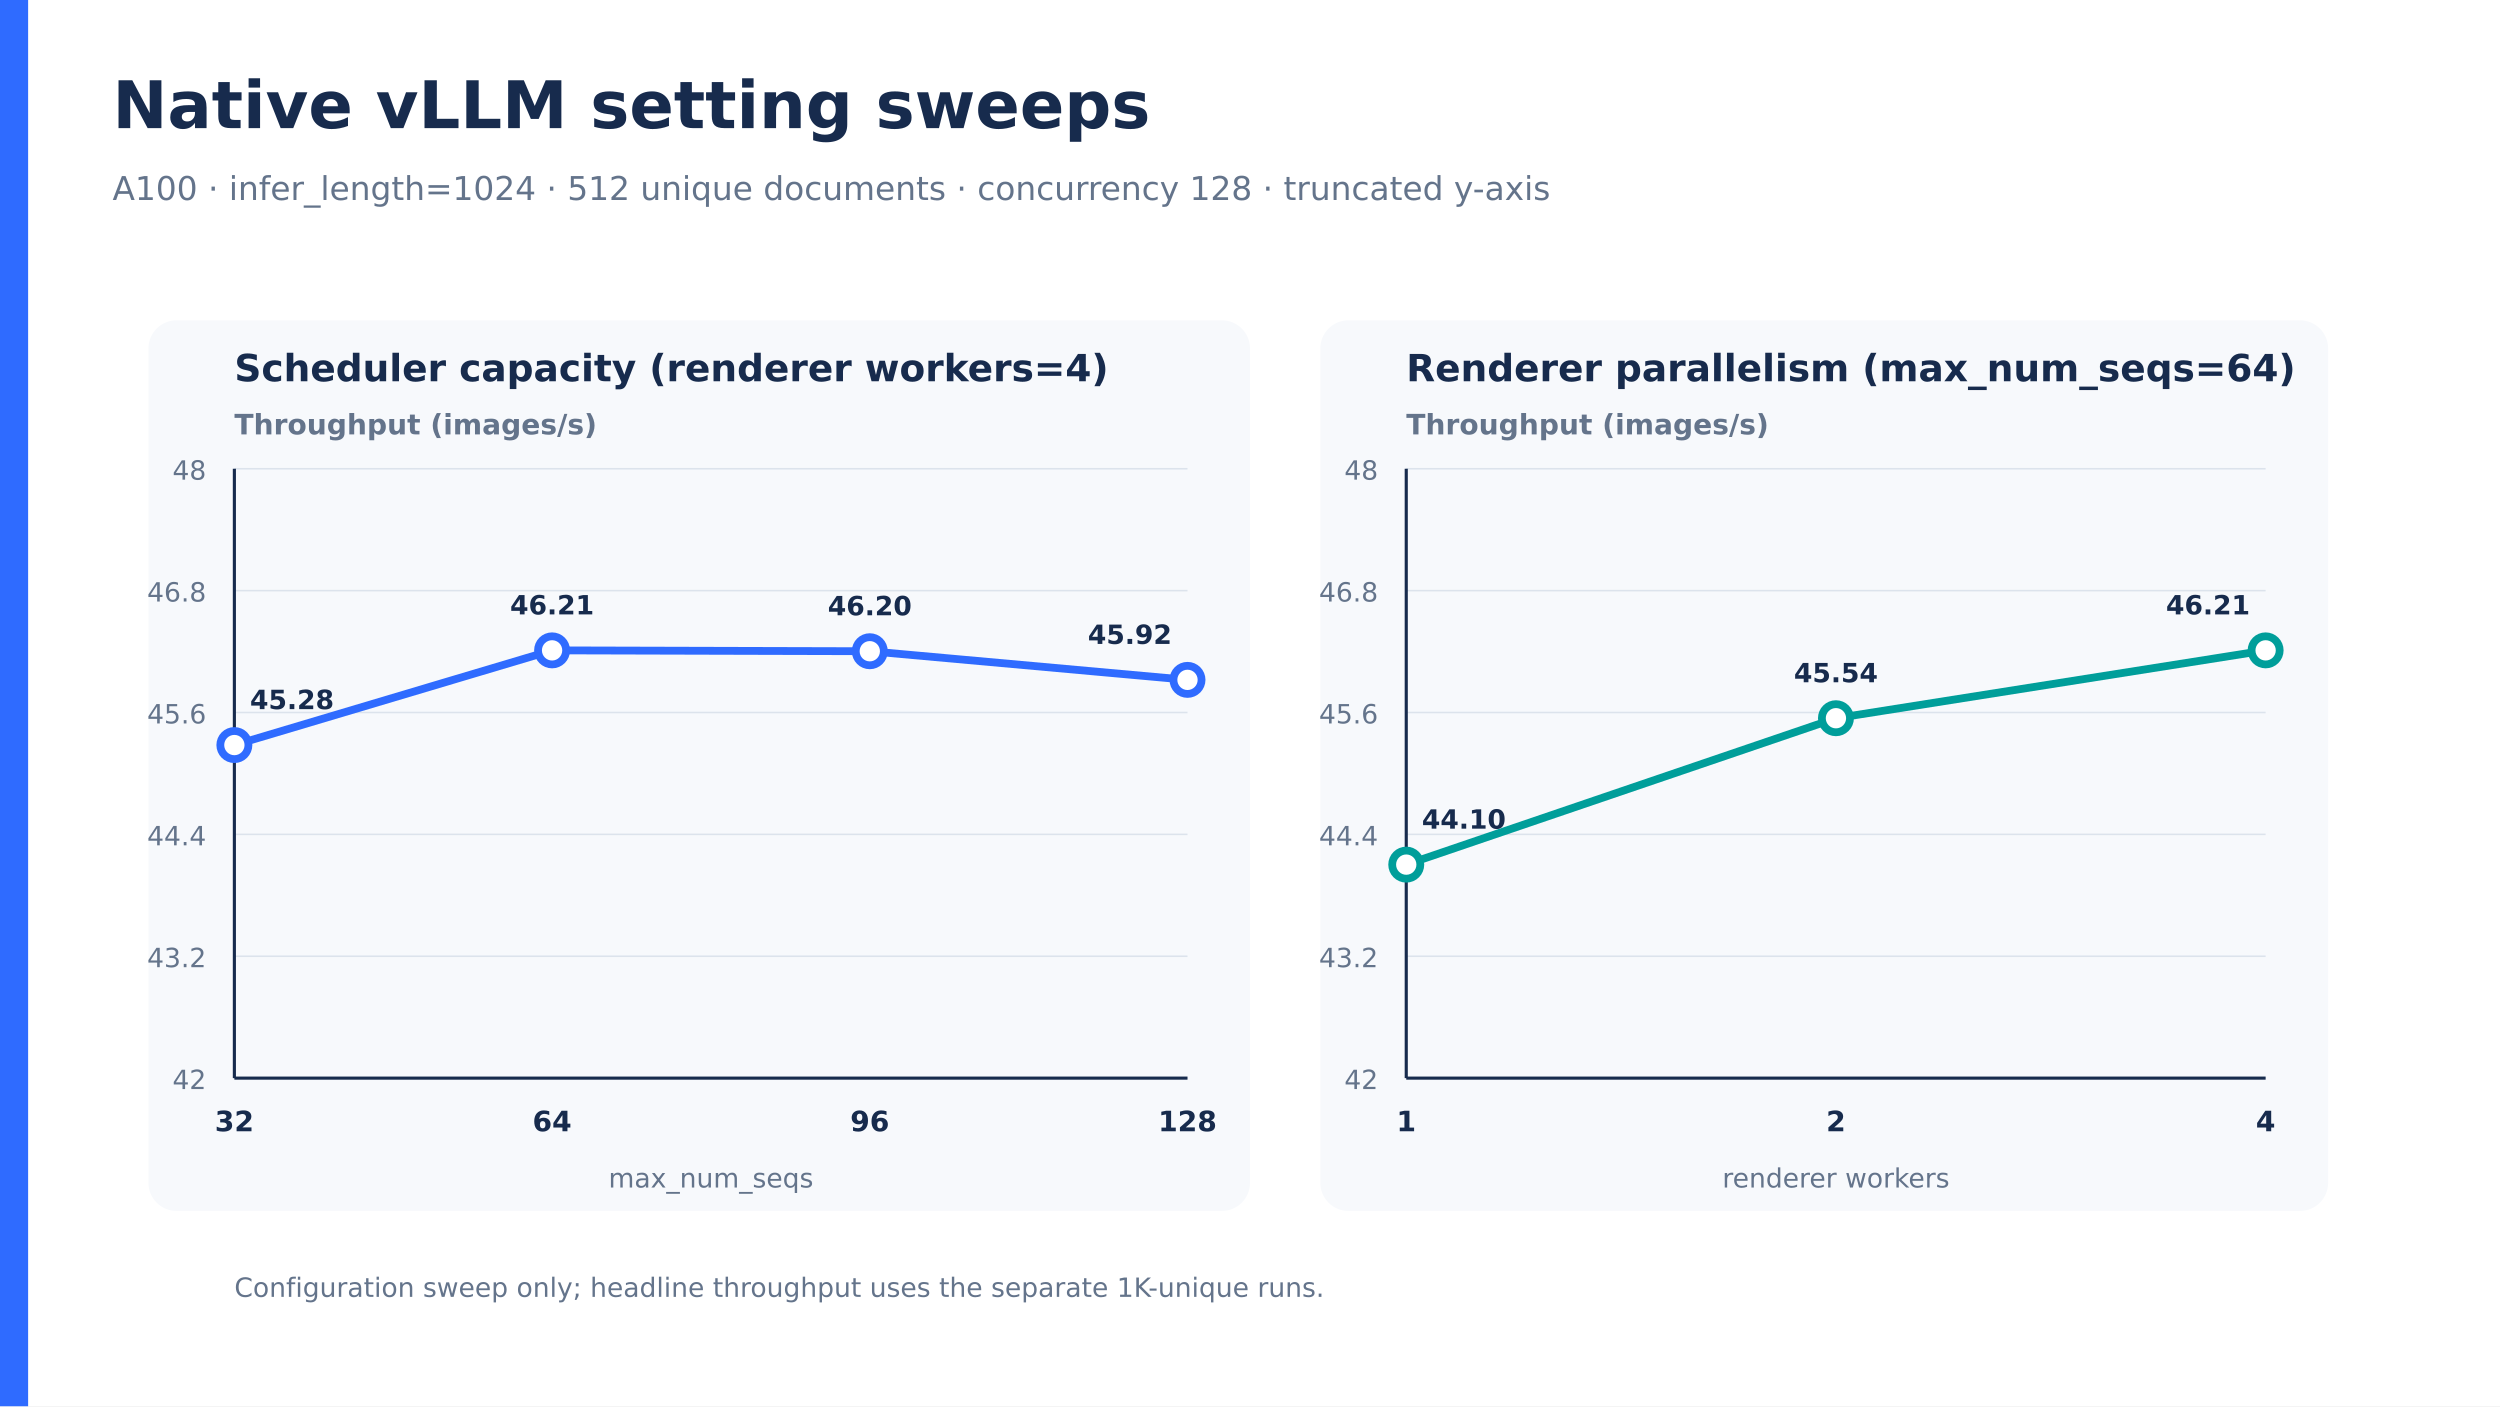
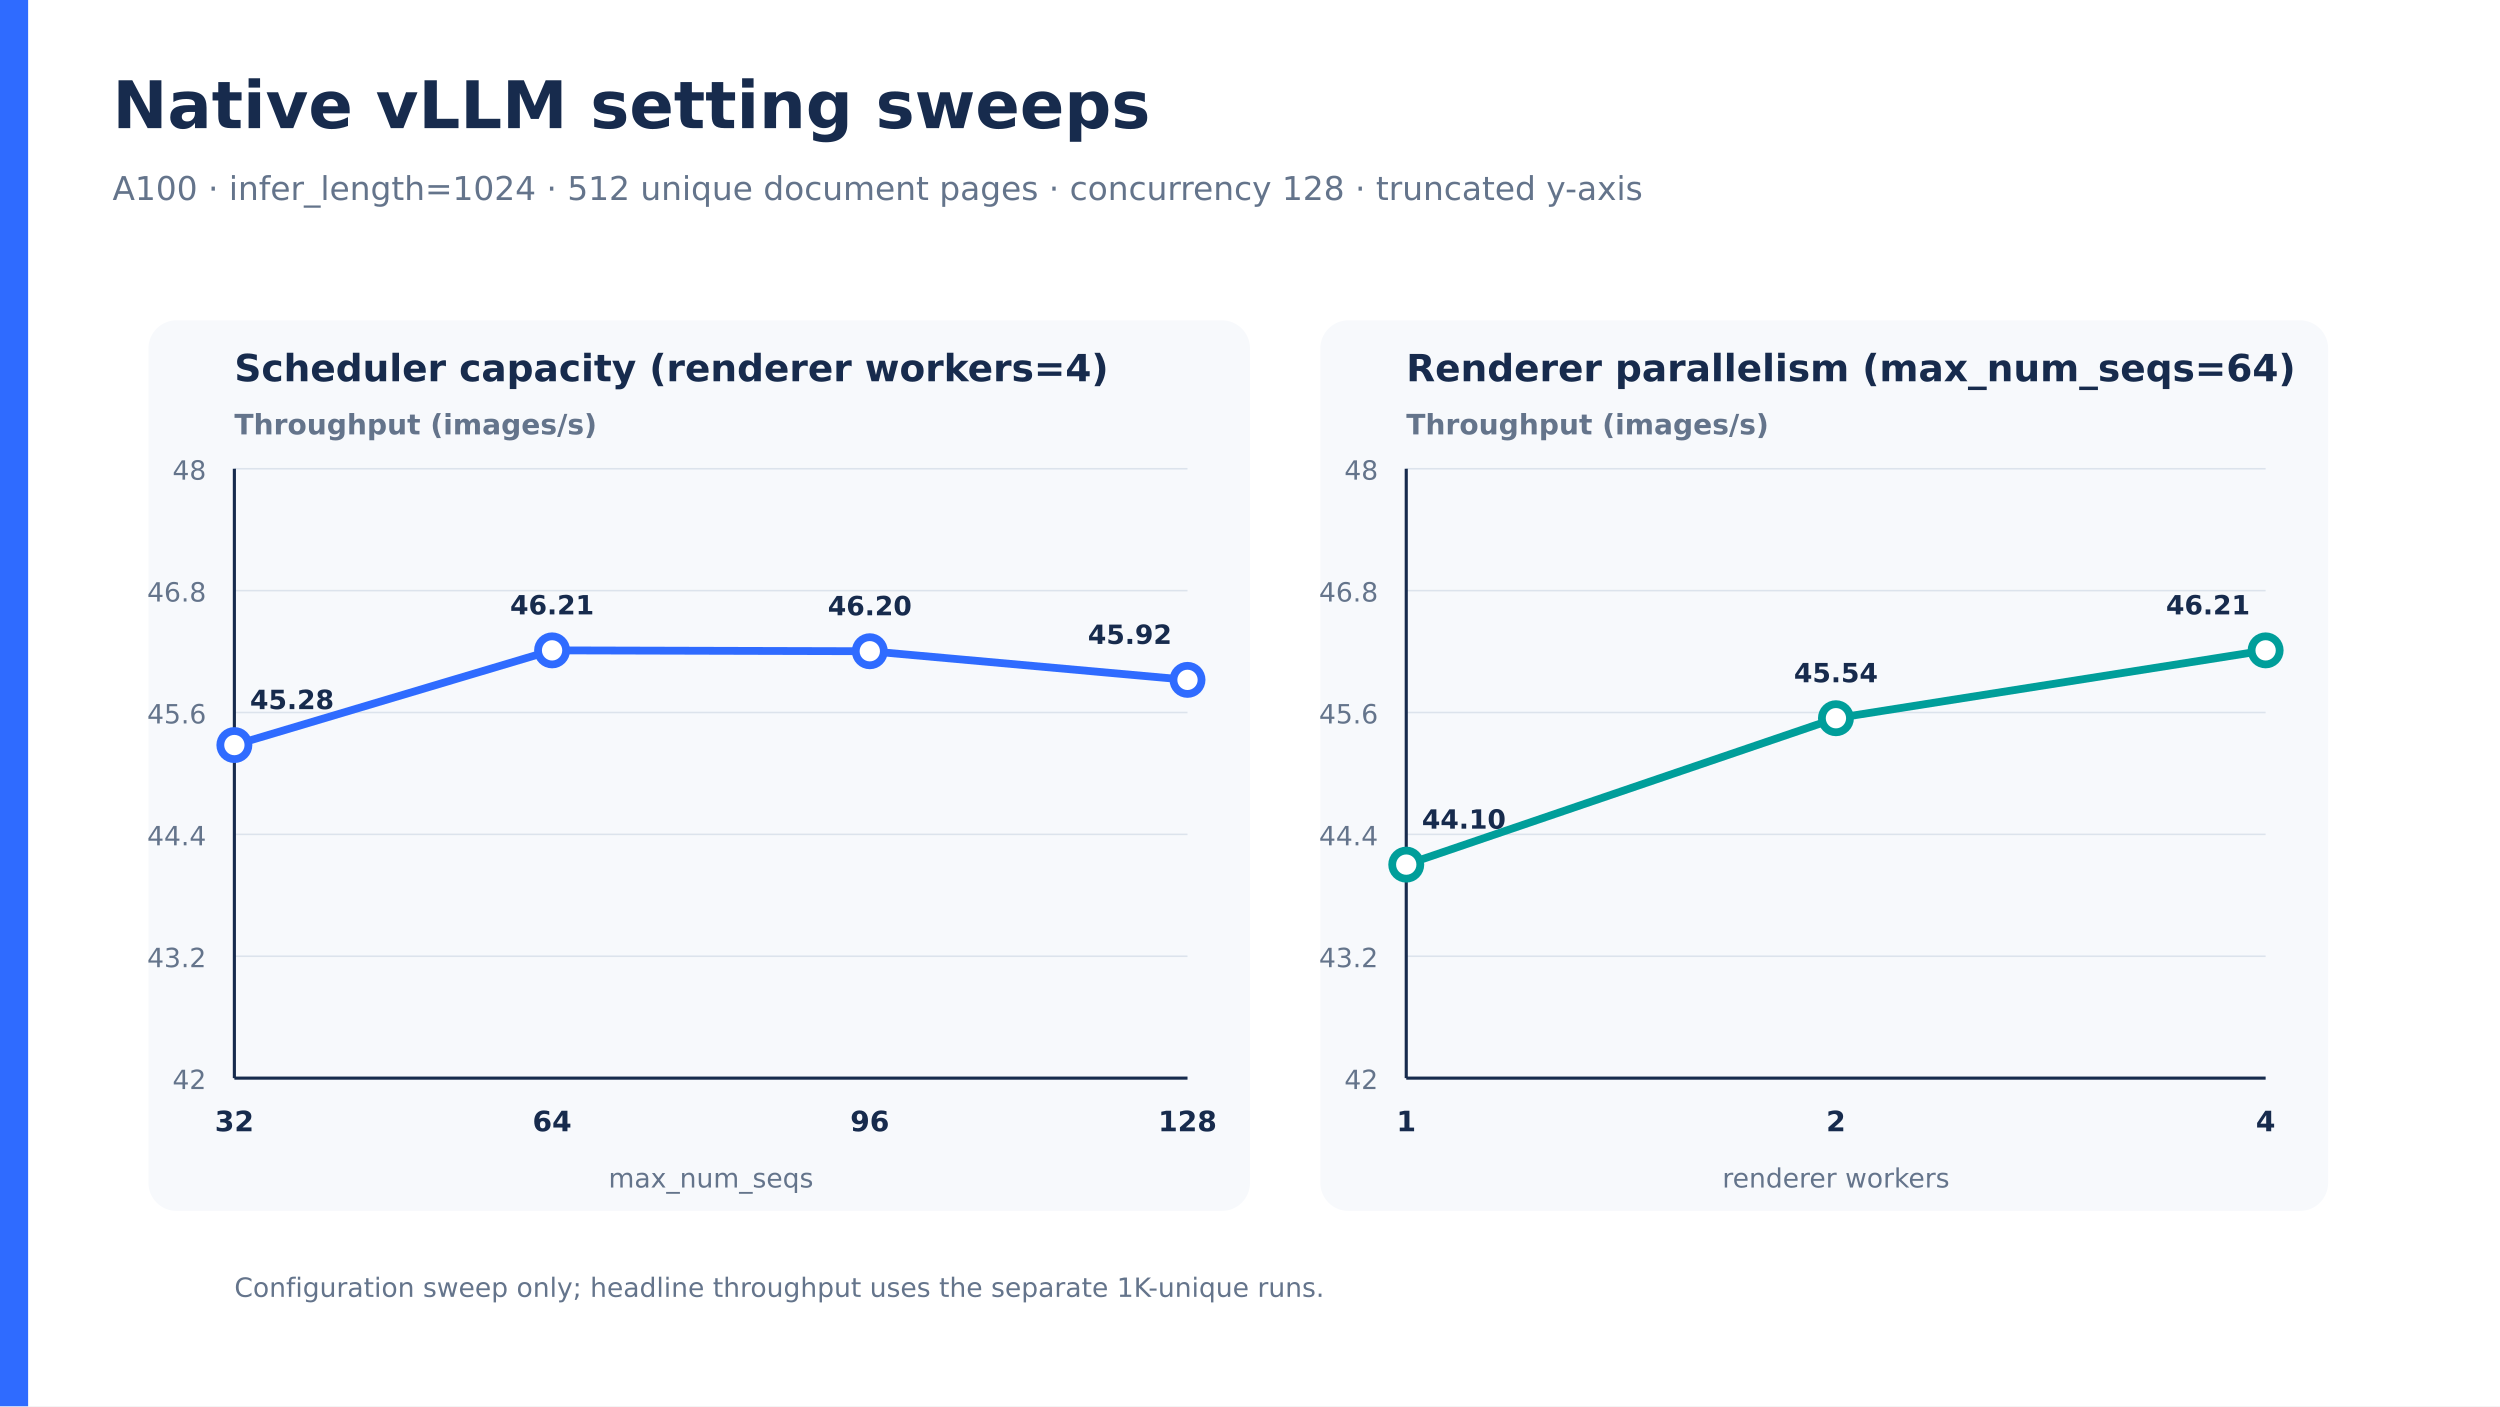
<svg xmlns="http://www.w3.org/2000/svg" width="1600" height="900" viewBox="0 0 1600 900">
  <rect x="0" y="0" width="1600" height="900" rx="0" fill="#FFFFFF" />
  <rect x="0" y="0" width="18" height="900" rx="0" fill="#2F6BFF" />
  <text x="72" y="82" font-family="DejaVu Sans, sans-serif" font-size="42" font-weight="bold" fill="#172B4D" text-anchor="start">Native vLLM setting sweeps</text>
-   <text x="72" y="128" font-family="DejaVu Sans, sans-serif" font-size="21" font-weight="normal" fill="#64748B" text-anchor="start">A100 · infer_length=1024 · 512 unique documents · concurrency 128 · truncated y-axis</text>
+   <text x="72" y="128" font-family="DejaVu Sans, sans-serif" font-size="21" font-weight="normal" fill="#64748B" text-anchor="start">A100 · infer_length=1024 · 512 unique document pages · concurrency 128 · truncated y-axis</text>
  <rect x="95" y="205" width="705" height="570" rx="18" fill="#F7F9FC" />
  <text x="150" y="244" font-family="DejaVu Sans, sans-serif" font-size="24" font-weight="bold" fill="#172B4D" text-anchor="start">Scheduler capacity (renderer workers=4)</text>
  <text x="150" y="278" font-family="DejaVu Sans, sans-serif" font-size="18" font-weight="bold" fill="#64748B" text-anchor="start">Throughput (images/s)</text>
  <line x1="150" y1="690.0" x2="760" y2="690.0" stroke="#DCE3EC" stroke-width="1" />
  <text x="132" y="697.0" font-family="DejaVu Sans, sans-serif" font-size="17" font-weight="normal" fill="#64748B" text-anchor="end">42</text>
  <line x1="150" y1="612.0" x2="760" y2="612.0" stroke="#DCE3EC" stroke-width="1" />
  <text x="132" y="619.0" font-family="DejaVu Sans, sans-serif" font-size="17" font-weight="normal" fill="#64748B" text-anchor="end">43.2</text>
  <line x1="150" y1="534.0" x2="760" y2="534.0" stroke="#DCE3EC" stroke-width="1" />
  <text x="132" y="541.0" font-family="DejaVu Sans, sans-serif" font-size="17" font-weight="normal" fill="#64748B" text-anchor="end">44.4</text>
  <line x1="150" y1="456.0" x2="760" y2="456.0" stroke="#DCE3EC" stroke-width="1" />
  <text x="132" y="463.0" font-family="DejaVu Sans, sans-serif" font-size="17" font-weight="normal" fill="#64748B" text-anchor="end">45.6</text>
  <line x1="150" y1="378.0" x2="760" y2="378.0" stroke="#DCE3EC" stroke-width="1" />
  <text x="132" y="385.0" font-family="DejaVu Sans, sans-serif" font-size="17" font-weight="normal" fill="#64748B" text-anchor="end">46.8</text>
  <line x1="150" y1="300.0" x2="760" y2="300.0" stroke="#DCE3EC" stroke-width="1" />
  <text x="132" y="307.0" font-family="DejaVu Sans, sans-serif" font-size="17" font-weight="normal" fill="#64748B" text-anchor="end">48</text>
  <line x1="150" y1="300" x2="150" y2="690" stroke="#172B4D" stroke-width="2" />
  <line x1="150" y1="690" x2="760" y2="690" stroke="#172B4D" stroke-width="2" />
  <polyline points="150.0,476.838 353.333,416.234 556.667,416.788 760.0,435.117" fill="none" stroke="#2F6BFF" stroke-width="5" stroke-linejoin="round" stroke-linecap="round" />
  <circle cx="150.0" cy="476.838" r="9" fill="#FFFFFF" stroke="#2F6BFF" stroke-width="5" />
  <text x="160.0" y="453.838" font-family="DejaVu Sans, sans-serif" font-size="17" font-weight="bold" fill="#172B4D" text-anchor="start">45.28</text>
  <text x="150.0" y="724" font-family="DejaVu Sans, sans-serif" font-size="18" font-weight="bold" fill="#172B4D" text-anchor="middle">32</text>
  <circle cx="353.333" cy="416.234" r="9" fill="#FFFFFF" stroke="#2F6BFF" stroke-width="5" />
  <text x="353.333" y="393.234" font-family="DejaVu Sans, sans-serif" font-size="17" font-weight="bold" fill="#172B4D" text-anchor="middle">46.21</text>
  <text x="353.333" y="724" font-family="DejaVu Sans, sans-serif" font-size="18" font-weight="bold" fill="#172B4D" text-anchor="middle">64</text>
  <circle cx="556.667" cy="416.788" r="9" fill="#FFFFFF" stroke="#2F6BFF" stroke-width="5" />
  <text x="556.667" y="393.788" font-family="DejaVu Sans, sans-serif" font-size="17" font-weight="bold" fill="#172B4D" text-anchor="middle">46.20</text>
  <text x="556.667" y="724" font-family="DejaVu Sans, sans-serif" font-size="18" font-weight="bold" fill="#172B4D" text-anchor="middle">96</text>
  <circle cx="760.0" cy="435.117" r="9" fill="#FFFFFF" stroke="#2F6BFF" stroke-width="5" />
  <text x="750.0" y="412.117" font-family="DejaVu Sans, sans-serif" font-size="17" font-weight="bold" fill="#172B4D" text-anchor="end">45.92</text>
  <text x="760.0" y="724" font-family="DejaVu Sans, sans-serif" font-size="18" font-weight="bold" fill="#172B4D" text-anchor="middle">128</text>
  <text x="455.0" y="760" font-family="DejaVu Sans, sans-serif" font-size="17" font-weight="normal" fill="#64748B" text-anchor="middle">max_num_seqs</text>
  <rect x="845" y="205" width="645" height="570" rx="18" fill="#F7F9FC" />
  <text x="900" y="244" font-family="DejaVu Sans, sans-serif" font-size="24" font-weight="bold" fill="#172B4D" text-anchor="start">Renderer parallelism (max_num_seqs=64)</text>
  <text x="900" y="278" font-family="DejaVu Sans, sans-serif" font-size="18" font-weight="bold" fill="#64748B" text-anchor="start">Throughput (images/s)</text>
  <line x1="900" y1="690.0" x2="1450" y2="690.0" stroke="#DCE3EC" stroke-width="1" />
  <text x="882" y="697.0" font-family="DejaVu Sans, sans-serif" font-size="17" font-weight="normal" fill="#64748B" text-anchor="end">42</text>
  <line x1="900" y1="612.0" x2="1450" y2="612.0" stroke="#DCE3EC" stroke-width="1" />
  <text x="882" y="619.0" font-family="DejaVu Sans, sans-serif" font-size="17" font-weight="normal" fill="#64748B" text-anchor="end">43.2</text>
  <line x1="900" y1="534.0" x2="1450" y2="534.0" stroke="#DCE3EC" stroke-width="1" />
  <text x="882" y="541.0" font-family="DejaVu Sans, sans-serif" font-size="17" font-weight="normal" fill="#64748B" text-anchor="end">44.4</text>
  <line x1="900" y1="456.0" x2="1450" y2="456.0" stroke="#DCE3EC" stroke-width="1" />
  <text x="882" y="463.0" font-family="DejaVu Sans, sans-serif" font-size="17" font-weight="normal" fill="#64748B" text-anchor="end">45.6</text>
  <line x1="900" y1="378.0" x2="1450" y2="378.0" stroke="#DCE3EC" stroke-width="1" />
  <text x="882" y="385.0" font-family="DejaVu Sans, sans-serif" font-size="17" font-weight="normal" fill="#64748B" text-anchor="end">46.8</text>
  <line x1="900" y1="300.0" x2="1450" y2="300.0" stroke="#DCE3EC" stroke-width="1" />
  <text x="882" y="307.0" font-family="DejaVu Sans, sans-serif" font-size="17" font-weight="normal" fill="#64748B" text-anchor="end">48</text>
  <line x1="900" y1="300" x2="900" y2="690" stroke="#172B4D" stroke-width="2" />
  <line x1="900" y1="690" x2="1450" y2="690" stroke="#172B4D" stroke-width="2" />
  <polyline points="900.0,553.36 1175.0,459.657 1450.0,416.234" fill="none" stroke="#009E9A" stroke-width="5" stroke-linejoin="round" stroke-linecap="round" />
  <circle cx="900.0" cy="553.36" r="9" fill="#FFFFFF" stroke="#009E9A" stroke-width="5" />
  <text x="910.0" y="530.36" font-family="DejaVu Sans, sans-serif" font-size="17" font-weight="bold" fill="#172B4D" text-anchor="start">44.10</text>
  <text x="900.0" y="724" font-family="DejaVu Sans, sans-serif" font-size="18" font-weight="bold" fill="#172B4D" text-anchor="middle">1</text>
  <circle cx="1175.0" cy="459.657" r="9" fill="#FFFFFF" stroke="#009E9A" stroke-width="5" />
  <text x="1175.0" y="436.657" font-family="DejaVu Sans, sans-serif" font-size="17" font-weight="bold" fill="#172B4D" text-anchor="middle">45.54</text>
  <text x="1175.0" y="724" font-family="DejaVu Sans, sans-serif" font-size="18" font-weight="bold" fill="#172B4D" text-anchor="middle">2</text>
  <circle cx="1450.0" cy="416.234" r="9" fill="#FFFFFF" stroke="#009E9A" stroke-width="5" />
  <text x="1440.0" y="393.234" font-family="DejaVu Sans, sans-serif" font-size="17" font-weight="bold" fill="#172B4D" text-anchor="end">46.21</text>
  <text x="1450.0" y="724" font-family="DejaVu Sans, sans-serif" font-size="18" font-weight="bold" fill="#172B4D" text-anchor="middle">4</text>
  <text x="1175.0" y="760" font-family="DejaVu Sans, sans-serif" font-size="17" font-weight="normal" fill="#64748B" text-anchor="middle">renderer workers</text>
  <text x="150" y="830" font-family="DejaVu Sans, sans-serif" font-size="17" font-weight="normal" fill="#64748B" text-anchor="start">Configuration sweep only; headline throughput uses the separate 1K-unique runs.</text>
</svg>
